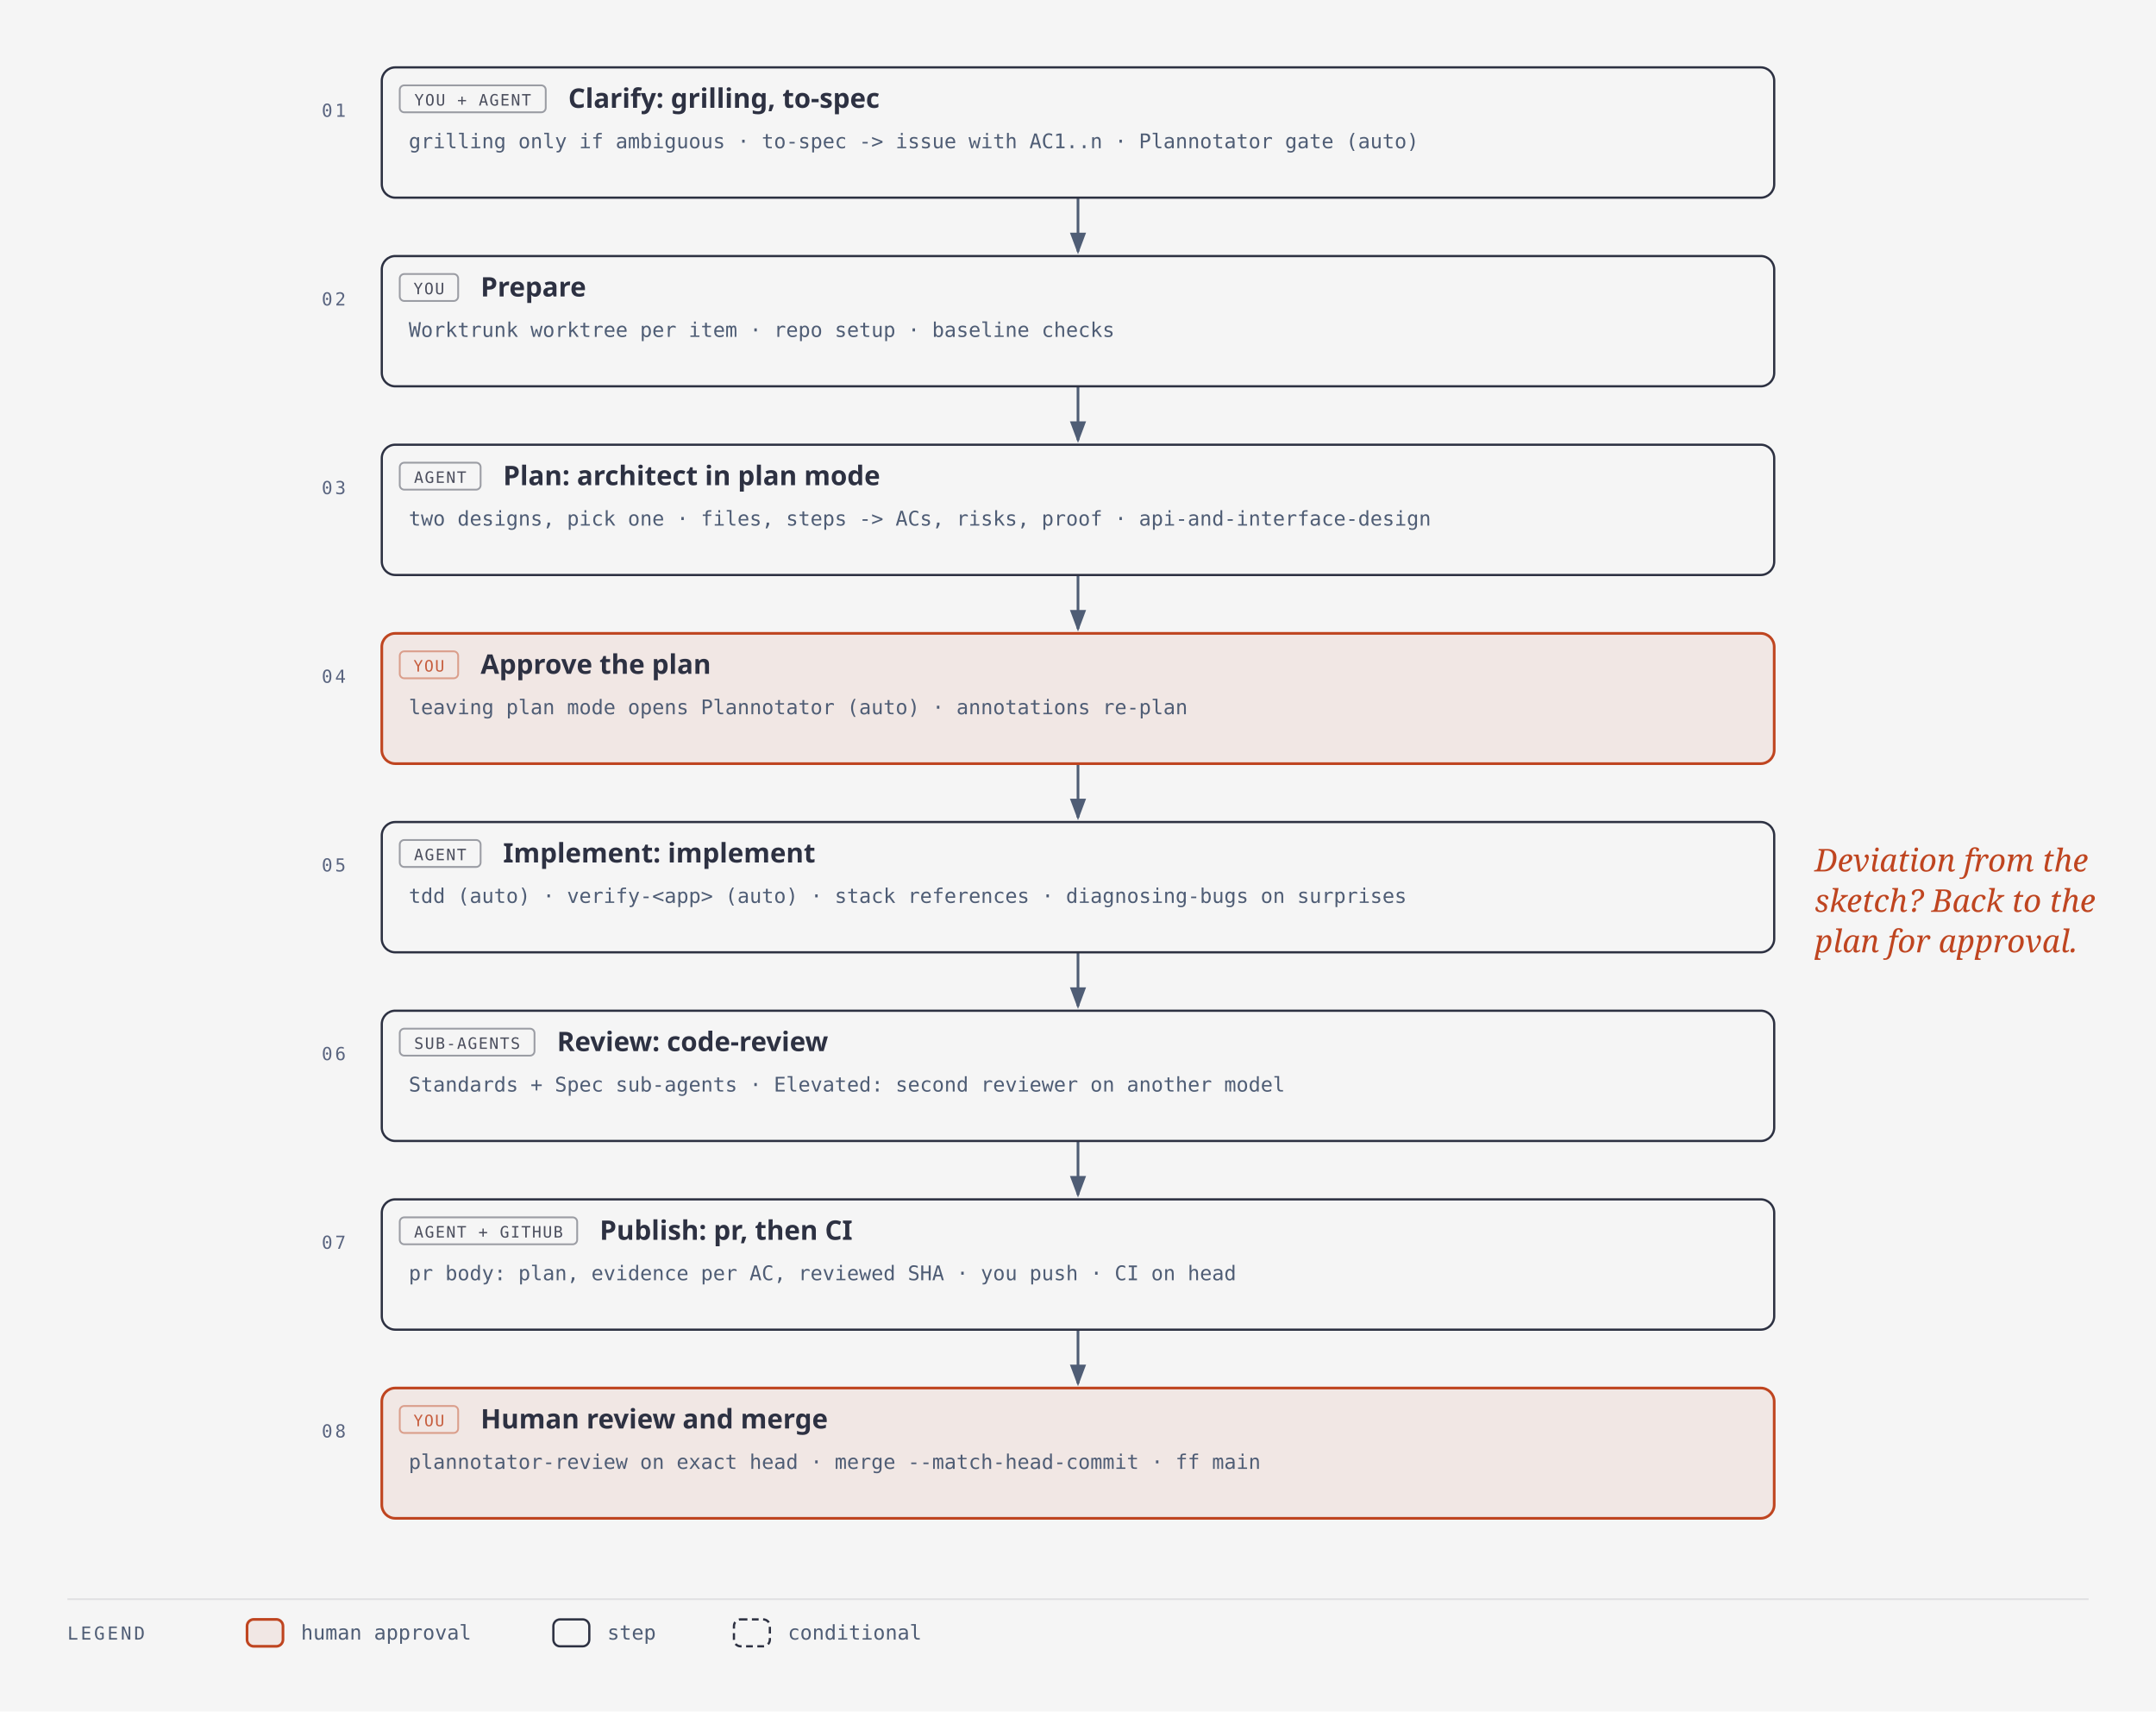
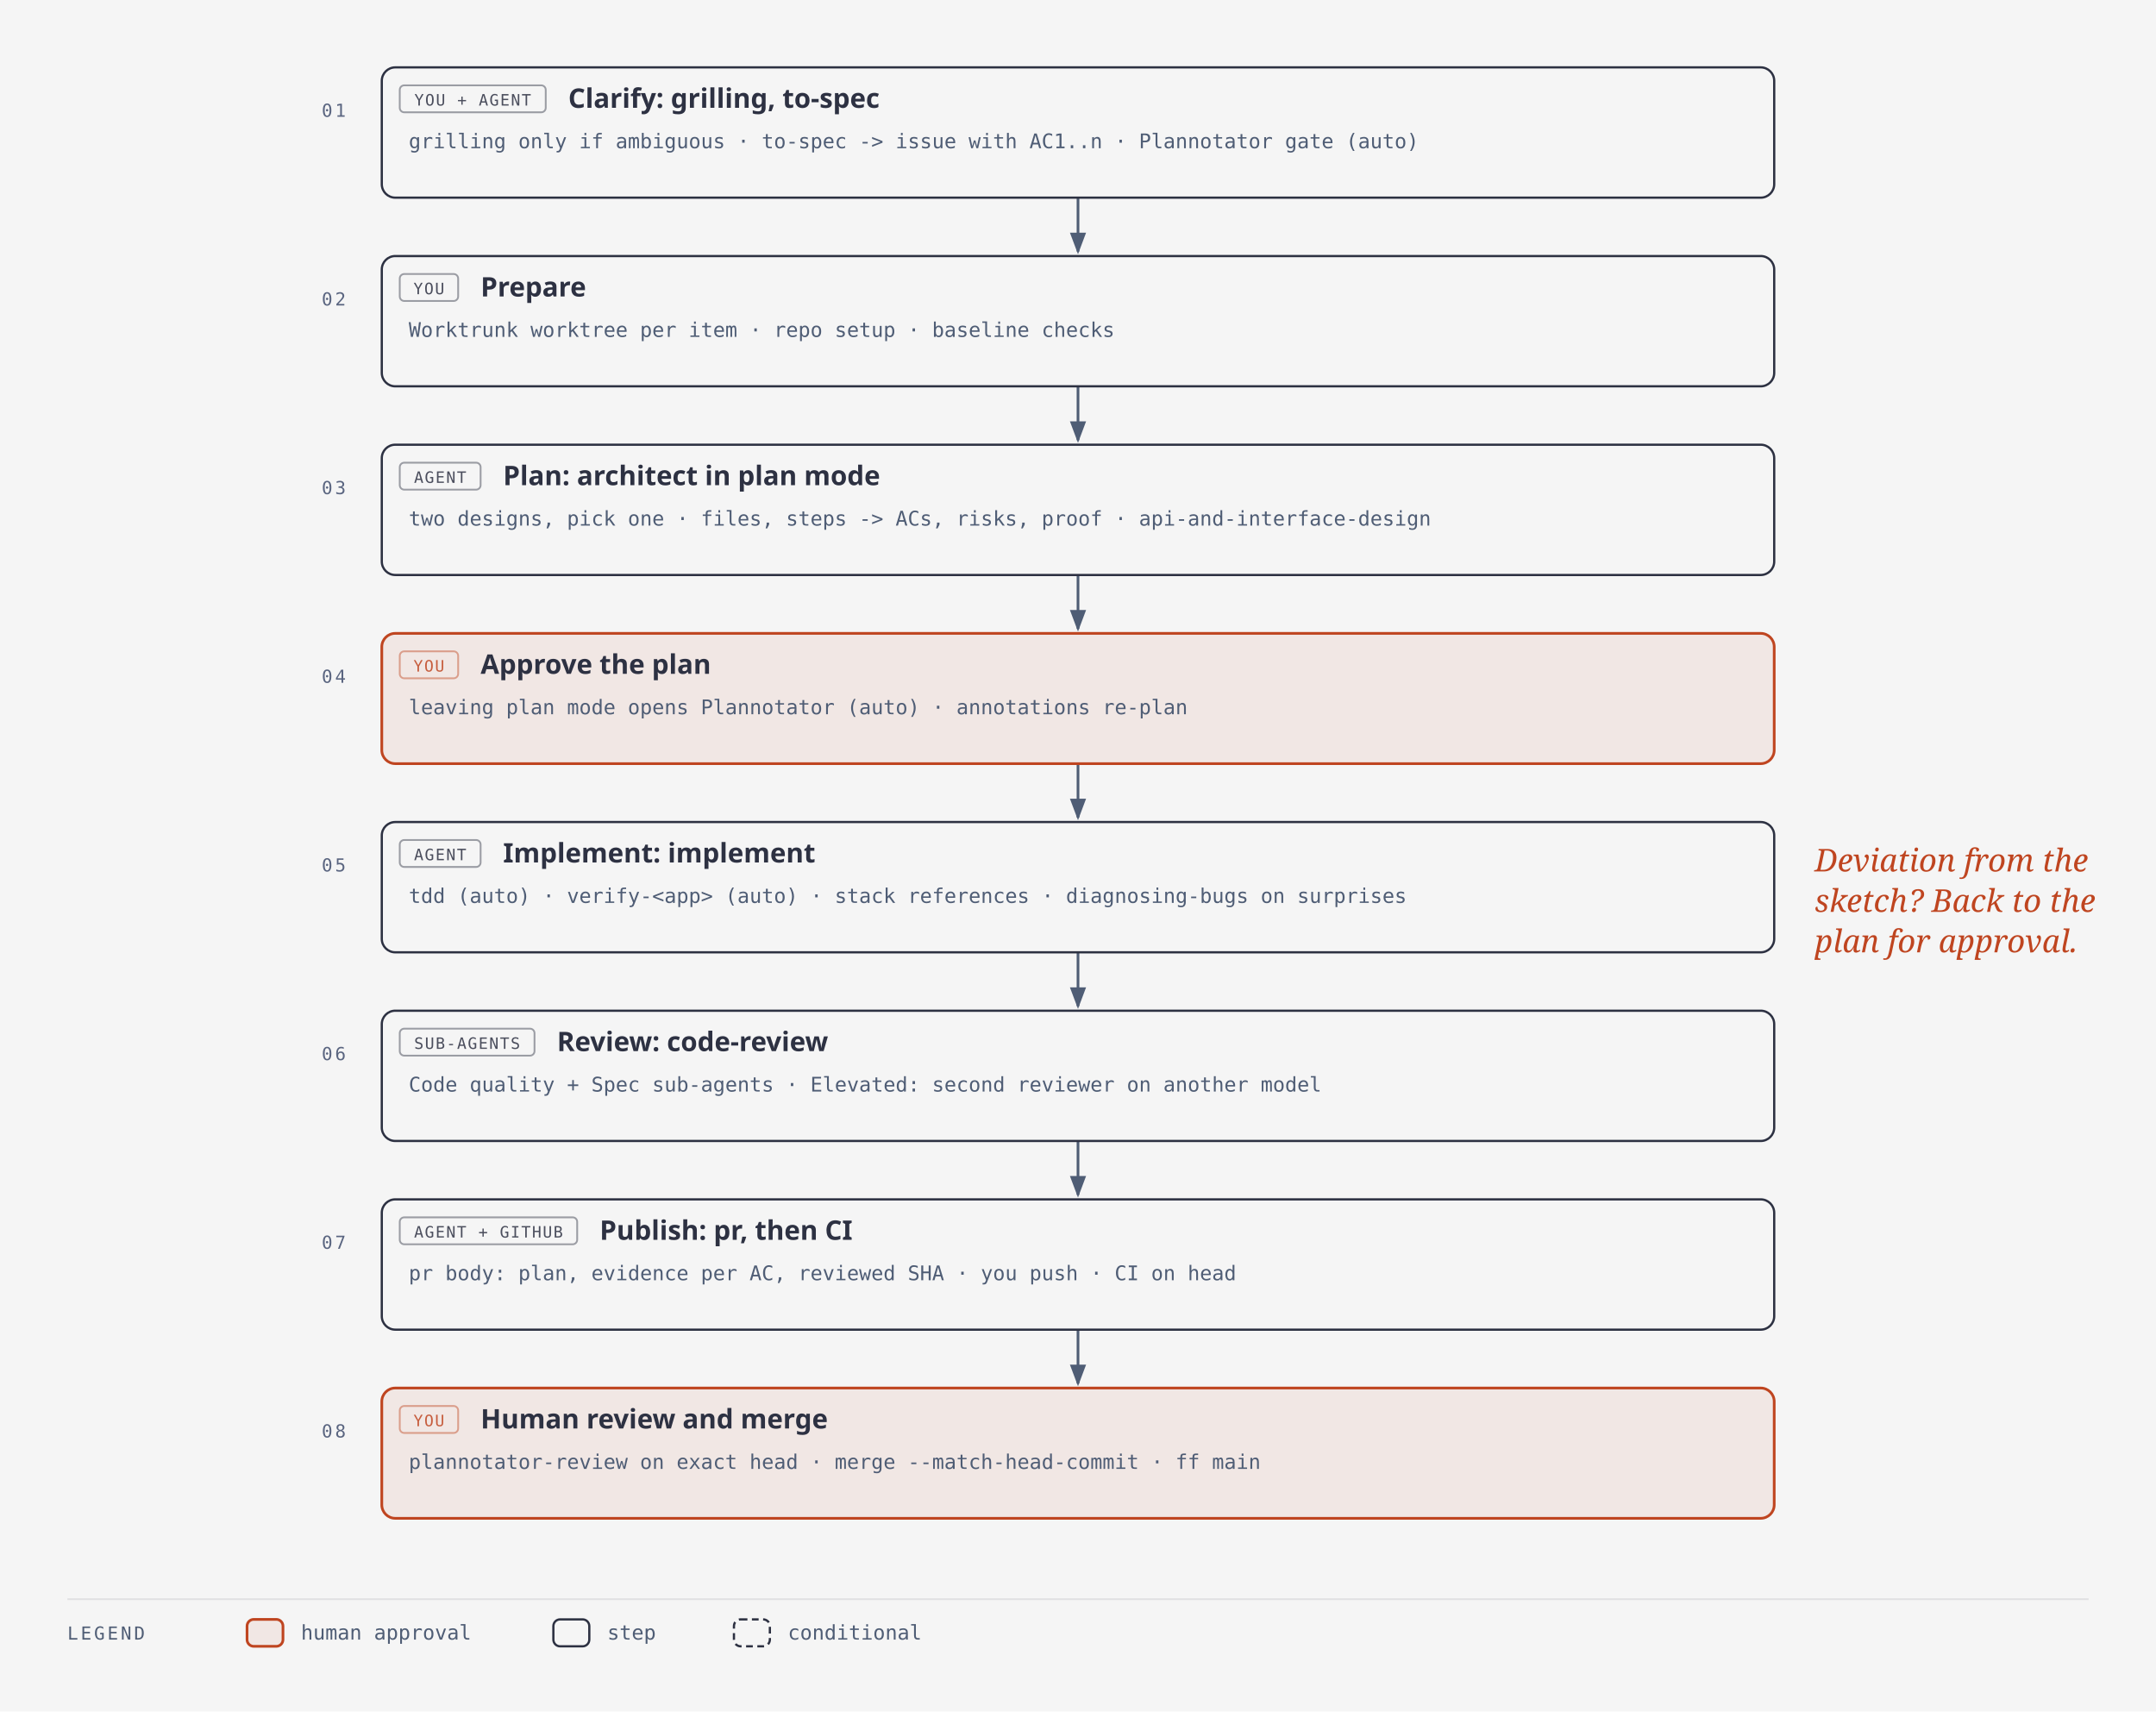
<svg xmlns="http://www.w3.org/2000/svg" width="960" height="762" viewBox="0 0 960 762" role="img" aria-labelledby="factory-standard-title factory-standard-desc">
  <defs>
    <marker id="arrow" markerWidth="8" markerHeight="6" refX="7" refY="3" orient="auto">
      <polygon points="0 0, 8 3, 0 6" fill="#4f5d75" />
    </marker>
    <marker id="arrow-accent" markerWidth="8" markerHeight="6" refX="7" refY="3" orient="auto">
      <polygon points="0 0, 8 3, 0 6" fill="#bf4520" />
    </marker>
    <marker id="arrow-link" markerWidth="8" markerHeight="6" refX="7" refY="3" orient="auto">
      <polygon points="0 0, 8 3, 0 6" fill="#2e5aa8" />
    </marker>
  </defs>
  <rect width="100%" height="100%" fill="#f5f5f5" />
  <line x1="480.0" y1="88" x2="480.0" y2="112" stroke="#4f5d75" stroke-width="1.2" marker-end="url(#arrow)" />
  <line x1="480.0" y1="172" x2="480.0" y2="196" stroke="#4f5d75" stroke-width="1.2" marker-end="url(#arrow)" />
  <line x1="480.0" y1="256" x2="480.0" y2="280" stroke="#4f5d75" stroke-width="1.2" marker-end="url(#arrow)" />
  <line x1="480.0" y1="340" x2="480.0" y2="364" stroke="#4f5d75" stroke-width="1.2" marker-end="url(#arrow)" />
  <line x1="480.0" y1="424" x2="480.0" y2="448" stroke="#4f5d75" stroke-width="1.2" marker-end="url(#arrow)" />
  <line x1="480.0" y1="508" x2="480.0" y2="532" stroke="#4f5d75" stroke-width="1.2" marker-end="url(#arrow)" />
  <line x1="480.0" y1="592" x2="480.0" y2="616" stroke="#4f5d75" stroke-width="1.2" marker-end="url(#arrow)" />
  <text x="154" y="52" fill="#5a6580" font-size="8" font-family="'Geist Mono', ui-monospace, monospace" text-anchor="end" letter-spacing="0.14em">01</text>
  <rect x="170" y="30" width="620" height="58" rx="6" fill="#f5f5f5" />
  <rect x="170" y="30" width="620" height="58" rx="6" fill="#f5f5f5" stroke="#2d3142" stroke-width="1" />
  <rect x="178" y="38" width="65" height="12" rx="2" fill="transparent" stroke="#2d3142" stroke-opacity="0.45" stroke-width="0.8" />
  <text x="210.5" y="47" fill="#2d3142" fill-opacity="0.85" font-size="7" font-family="'Geist Mono', ui-monospace, monospace" text-anchor="middle" letter-spacing="0.08em">YOU + AGENT</text>
  <text x="253" y="48" fill="#2d3142" font-size="12" font-weight="600" font-family="Geist, system-ui, sans-serif">Clarify: grilling, to-spec</text>
  <text x="182" y="66" fill="#4f5d75" font-size="9" font-family="'Geist Mono', ui-monospace, monospace">grilling only if ambiguous · to-spec -&gt; issue with AC1..n · Plannotator gate (auto)</text>
  <text x="154" y="136" fill="#5a6580" font-size="8" font-family="'Geist Mono', ui-monospace, monospace" text-anchor="end" letter-spacing="0.14em">02</text>
  <rect x="170" y="114" width="620" height="58" rx="6" fill="#f5f5f5" />
  <rect x="170" y="114" width="620" height="58" rx="6" fill="#f5f5f5" stroke="#2d3142" stroke-width="1" />
  <rect x="178" y="122" width="26" height="12" rx="2" fill="transparent" stroke="#2d3142" stroke-opacity="0.45" stroke-width="0.8" />
  <text x="191.0" y="131" fill="#2d3142" fill-opacity="0.85" font-size="7" font-family="'Geist Mono', ui-monospace, monospace" text-anchor="middle" letter-spacing="0.08em">YOU</text>
  <text x="214" y="132" fill="#2d3142" font-size="12" font-weight="600" font-family="Geist, system-ui, sans-serif">Prepare</text>
  <text x="182" y="150" fill="#4f5d75" font-size="9" font-family="'Geist Mono', ui-monospace, monospace">Worktrunk worktree per item · repo setup · baseline checks</text>
  <text x="154" y="220" fill="#5a6580" font-size="8" font-family="'Geist Mono', ui-monospace, monospace" text-anchor="end" letter-spacing="0.14em">03</text>
  <rect x="170" y="198" width="620" height="58" rx="6" fill="#f5f5f5" />
  <rect x="170" y="198" width="620" height="58" rx="6" fill="#f5f5f5" stroke="#2d3142" stroke-width="1" />
  <rect x="178" y="206" width="36" height="12" rx="2" fill="transparent" stroke="#2d3142" stroke-opacity="0.45" stroke-width="0.8" />
  <text x="196.0" y="215" fill="#2d3142" fill-opacity="0.85" font-size="7" font-family="'Geist Mono', ui-monospace, monospace" text-anchor="middle" letter-spacing="0.08em">AGENT</text>
  <text x="224" y="216" fill="#2d3142" font-size="12" font-weight="600" font-family="Geist, system-ui, sans-serif">Plan: architect in plan mode</text>
  <text x="182" y="234" fill="#4f5d75" font-size="9" font-family="'Geist Mono', ui-monospace, monospace">two designs, pick one · files, steps -&gt; ACs, risks, proof · api-and-interface-design</text>
  <text x="154" y="304" fill="#5a6580" font-size="8" font-family="'Geist Mono', ui-monospace, monospace" text-anchor="end" letter-spacing="0.14em">04</text>
  <rect x="170" y="282" width="620" height="58" rx="6" fill="#f5f5f5" />
  <rect x="170" y="282" width="620" height="58" rx="6" fill="rgba(191,69,32,0.08)" stroke="#bf4520" stroke-width="1.2" />
  <rect x="178" y="290" width="26" height="12" rx="2" fill="transparent" stroke="#bf4520" stroke-opacity="0.45" stroke-width="0.8" />
  <text x="191.0" y="299" fill="#bf4520" fill-opacity="0.85" font-size="7" font-family="'Geist Mono', ui-monospace, monospace" text-anchor="middle" letter-spacing="0.08em">YOU</text>
  <text x="214" y="300" fill="#2d3142" font-size="12" font-weight="600" font-family="Geist, system-ui, sans-serif">Approve the plan</text>
  <text x="182" y="318" fill="#4f5d75" font-size="9" font-family="'Geist Mono', ui-monospace, monospace">leaving plan mode opens Plannotator (auto) · annotations re-plan</text>
  <text x="154" y="388" fill="#5a6580" font-size="8" font-family="'Geist Mono', ui-monospace, monospace" text-anchor="end" letter-spacing="0.14em">05</text>
  <rect x="170" y="366" width="620" height="58" rx="6" fill="#f5f5f5" />
  <rect x="170" y="366" width="620" height="58" rx="6" fill="#f5f5f5" stroke="#2d3142" stroke-width="1" />
  <rect x="178" y="374" width="36" height="12" rx="2" fill="transparent" stroke="#2d3142" stroke-opacity="0.45" stroke-width="0.8" />
  <text x="196.0" y="383" fill="#2d3142" fill-opacity="0.85" font-size="7" font-family="'Geist Mono', ui-monospace, monospace" text-anchor="middle" letter-spacing="0.08em">AGENT</text>
  <text x="224" y="384" fill="#2d3142" font-size="12" font-weight="600" font-family="Geist, system-ui, sans-serif">Implement: implement</text>
  <text x="182" y="402" fill="#4f5d75" font-size="9" font-family="'Geist Mono', ui-monospace, monospace">tdd (auto) · verify-&lt;app&gt; (auto) · stack references · diagnosing-bugs on surprises</text>
  <text x="154" y="472" fill="#5a6580" font-size="8" font-family="'Geist Mono', ui-monospace, monospace" text-anchor="end" letter-spacing="0.14em">06</text>
  <rect x="170" y="450" width="620" height="58" rx="6" fill="#f5f5f5" />
  <rect x="170" y="450" width="620" height="58" rx="6" fill="#f5f5f5" stroke="#2d3142" stroke-width="1" />
  <rect x="178" y="458" width="60" height="12" rx="2" fill="transparent" stroke="#2d3142" stroke-opacity="0.45" stroke-width="0.8" />
  <text x="208.0" y="467" fill="#2d3142" fill-opacity="0.85" font-size="7" font-family="'Geist Mono', ui-monospace, monospace" text-anchor="middle" letter-spacing="0.08em">SUB-AGENTS</text>
  <text x="248" y="468" fill="#2d3142" font-size="12" font-weight="600" font-family="Geist, system-ui, sans-serif">Review: code-review</text>
-   <text x="182" y="486" fill="#4f5d75" font-size="9" font-family="'Geist Mono', ui-monospace, monospace">Standards + Spec sub-agents · Elevated: second reviewer on another model</text>
+   <text x="182" y="486" fill="#4f5d75" font-size="9" font-family="'Geist Mono', ui-monospace, monospace">Code quality + Spec sub-agents · Elevated: second reviewer on another model</text>
  <text x="154" y="556" fill="#5a6580" font-size="8" font-family="'Geist Mono', ui-monospace, monospace" text-anchor="end" letter-spacing="0.14em">07</text>
  <rect x="170" y="534" width="620" height="58" rx="6" fill="#f5f5f5" />
  <rect x="170" y="534" width="620" height="58" rx="6" fill="#f5f5f5" stroke="#2d3142" stroke-width="1" />
  <rect x="178" y="542" width="79" height="12" rx="2" fill="transparent" stroke="#2d3142" stroke-opacity="0.45" stroke-width="0.8" />
  <text x="217.5" y="551" fill="#2d3142" fill-opacity="0.85" font-size="7" font-family="'Geist Mono', ui-monospace, monospace" text-anchor="middle" letter-spacing="0.08em">AGENT + GITHUB</text>
  <text x="267" y="552" fill="#2d3142" font-size="12" font-weight="600" font-family="Geist, system-ui, sans-serif">Publish: pr, then CI</text>
  <text x="182" y="570" fill="#4f5d75" font-size="9" font-family="'Geist Mono', ui-monospace, monospace">pr body: plan, evidence per AC, reviewed SHA · you push · CI on head</text>
  <text x="154" y="640" fill="#5a6580" font-size="8" font-family="'Geist Mono', ui-monospace, monospace" text-anchor="end" letter-spacing="0.14em">08</text>
  <rect x="170" y="618" width="620" height="58" rx="6" fill="#f5f5f5" />
  <rect x="170" y="618" width="620" height="58" rx="6" fill="rgba(191,69,32,0.08)" stroke="#bf4520" stroke-width="1.2" />
  <rect x="178" y="626" width="26" height="12" rx="2" fill="transparent" stroke="#bf4520" stroke-opacity="0.45" stroke-width="0.8" />
  <text x="191.0" y="635" fill="#bf4520" fill-opacity="0.85" font-size="7" font-family="'Geist Mono', ui-monospace, monospace" text-anchor="middle" letter-spacing="0.08em">YOU</text>
  <text x="214" y="636" fill="#2d3142" font-size="12" font-weight="600" font-family="Geist, system-ui, sans-serif">Human review and merge</text>
  <text x="182" y="654" fill="#4f5d75" font-size="9" font-family="'Geist Mono', ui-monospace, monospace">plannotator-review on exact head · merge --match-head-commit · ff main</text>
  <text x="808" y="388" fill="#bf4520" font-size="14" font-style="italic" font-family="'Instrument Serif', serif">Deviation from the</text>
  <text x="808" y="406" fill="#bf4520" font-size="14" font-style="italic" font-family="'Instrument Serif', serif">sketch? Back to the</text>
  <text x="808" y="424" fill="#bf4520" font-size="14" font-style="italic" font-family="'Instrument Serif', serif">plan for approval.</text>
  <line x1="30" y1="712" x2="930" y2="712" stroke="rgba(45,49,66,0.10)" stroke-width="0.8" />
  <text x="30" y="730" fill="#4f5d75" font-size="8" font-family="'Geist Mono', ui-monospace, monospace" letter-spacing="0.14em">LEGEND</text>
  <rect x="110" y="721" width="16" height="12" rx="3" fill="rgba(191,69,32,0.08)" stroke="#bf4520" stroke-width="1.2" />
  <text x="134" y="730" fill="#4f5d75" font-size="9" font-family="'Geist Mono', ui-monospace, monospace">human approval</text>
  <rect x="246.4" y="721" width="16" height="12" rx="3" fill="#f5f5f5" stroke="#2d3142" />
  <text x="270.4" y="730" fill="#4f5d75" font-size="9" font-family="'Geist Mono', ui-monospace, monospace">step</text>
  <rect x="326.8" y="721" width="16" height="12" rx="3" fill="#f5f5f5" stroke="#2d3142" stroke-dasharray="3,2" />
  <text x="350.8" y="730" fill="#4f5d75" font-size="9" font-family="'Geist Mono', ui-monospace, monospace">conditional</text>
</svg>
